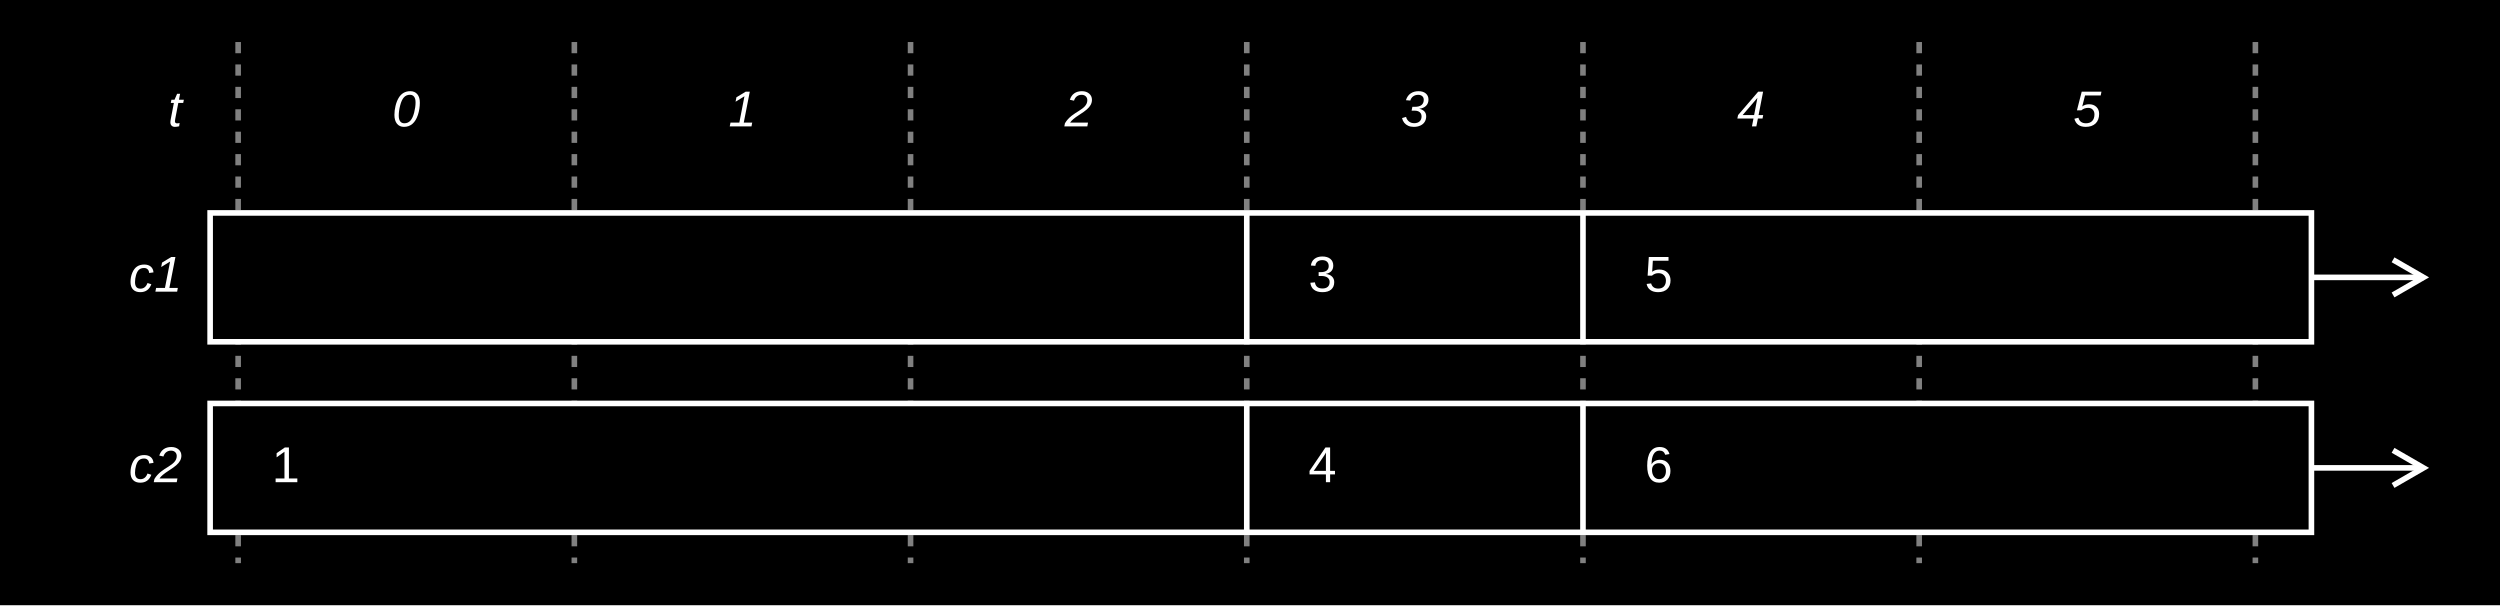
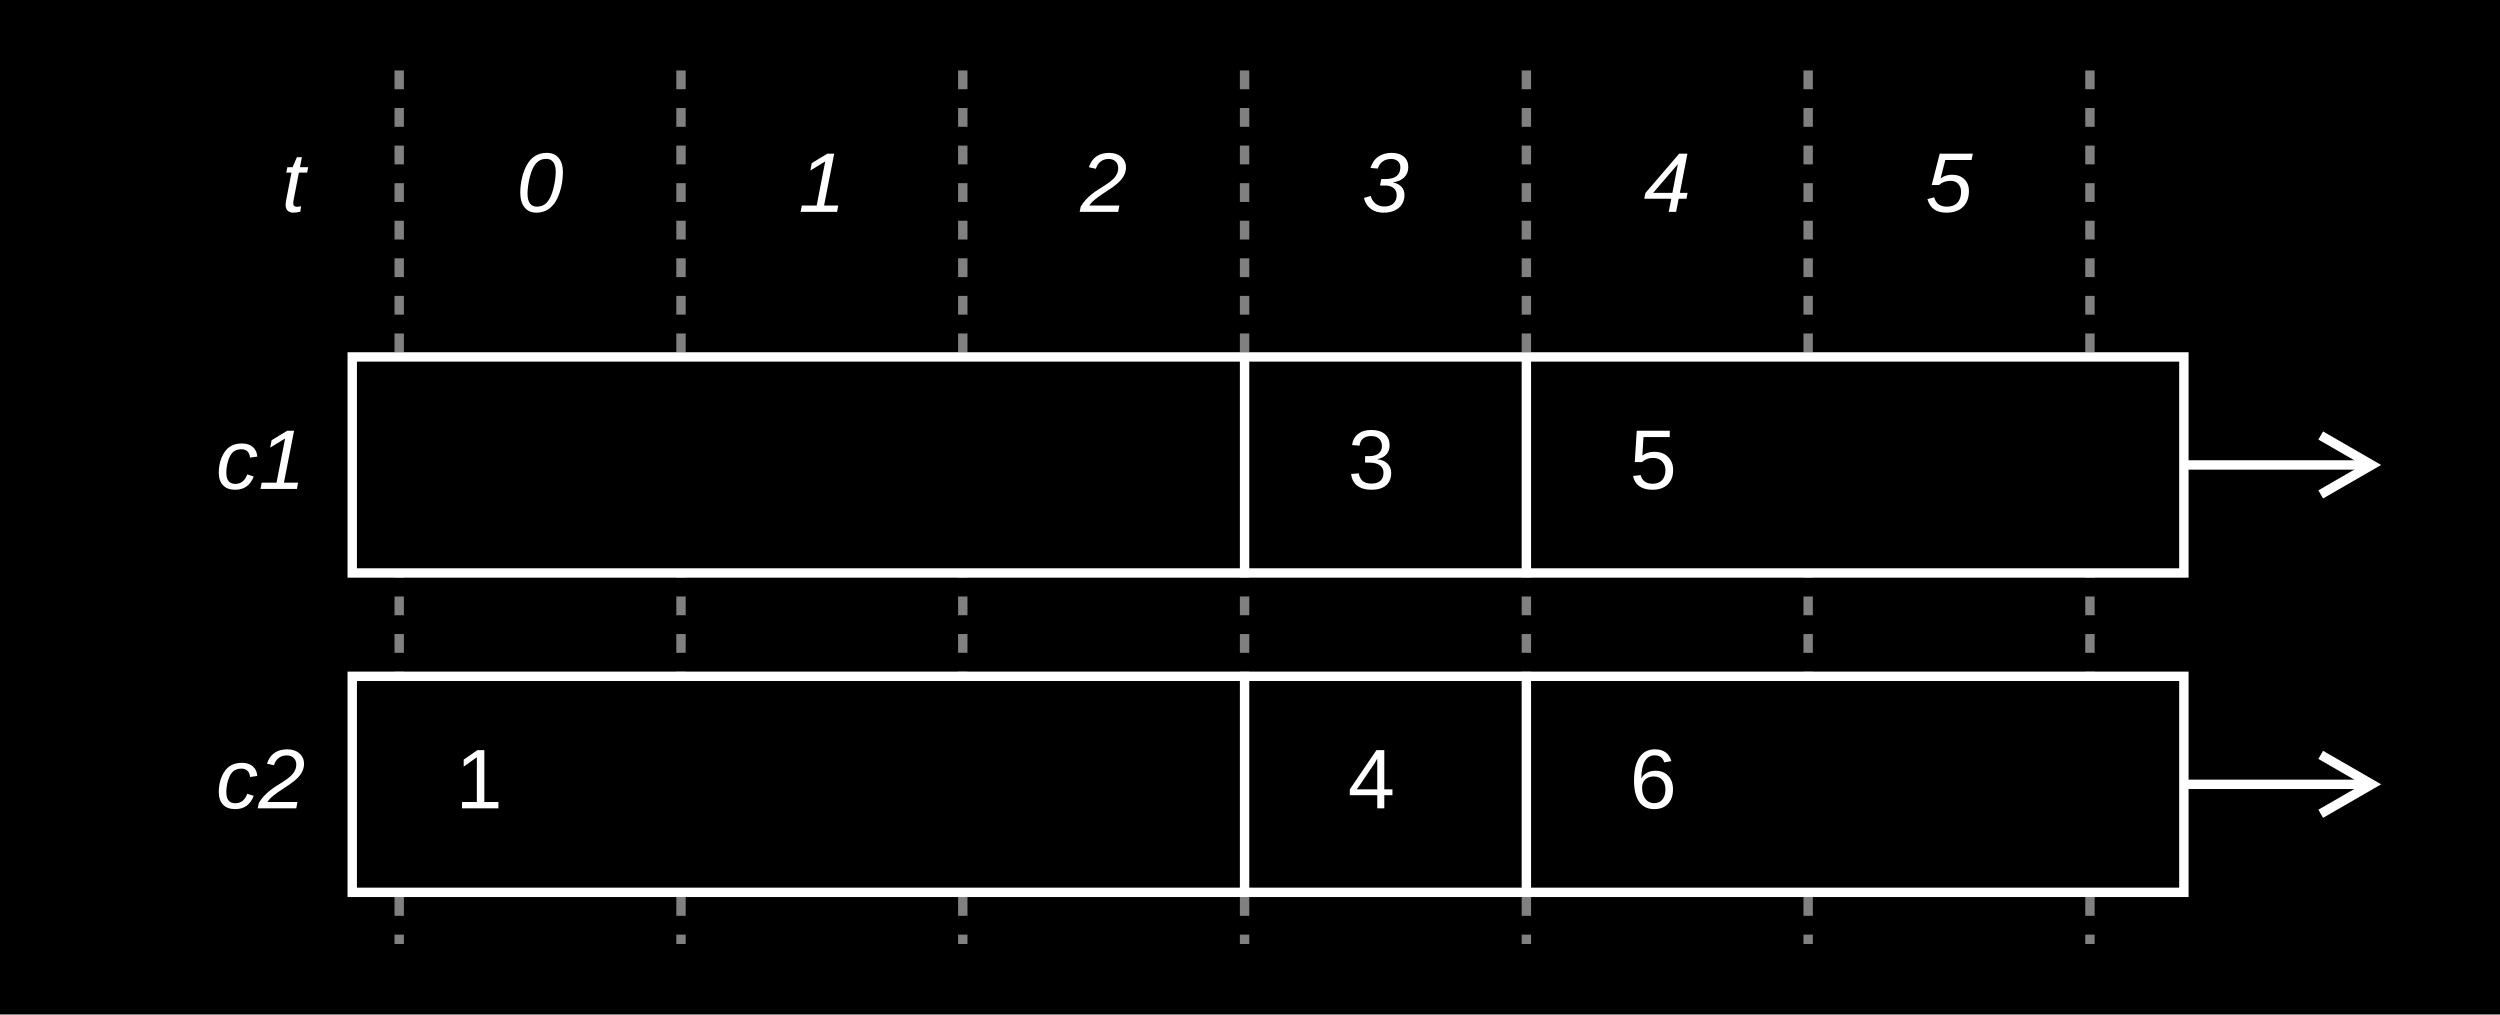
- <svg xmlns="http://www.w3.org/2000/svg" viewBox="0 0 892.309 216" width="892.309" height="216">
-   <rect x="0" y="0" width="892.309" height="216" fill="black" />
+ <svg xmlns="http://www.w3.org/2000/svg" viewBox="0 0 532.309 216" width="532.309" height="216">
+   <rect x="0" y="0" width="532.309" height="216" fill="black" />
  <g transform="translate(25 25)">
    <g>
      <line x1="60" y1="-10" x2="60" y2="176" stroke="rgba(255, 255, 255, 0.5)" stroke-width="2" stroke-dasharray="4" />
+       <line x1="120" y1="-10" x2="120" y2="176" stroke="rgba(255, 255, 255, 0.5)" stroke-width="2" stroke-dasharray="4" />
      <line x1="180" y1="-10" x2="180" y2="176" stroke="rgba(255, 255, 255, 0.5)" stroke-width="2" stroke-dasharray="4" />
+       <line x1="240" y1="-10" x2="240" y2="176" stroke="rgba(255, 255, 255, 0.5)" stroke-width="2" stroke-dasharray="4" />
      <line x1="300" y1="-10" x2="300" y2="176" stroke="rgba(255, 255, 255, 0.5)" stroke-width="2" stroke-dasharray="4" />
+       <line x1="360" y1="-10" x2="360" y2="176" stroke="rgba(255, 255, 255, 0.5)" stroke-width="2" stroke-dasharray="4" />
      <line x1="420" y1="-10" x2="420" y2="176" stroke="rgba(255, 255, 255, 0.5)" stroke-width="2" stroke-dasharray="4" />
-       <line x1="540" y1="-10" x2="540" y2="176" stroke="rgba(255, 255, 255, 0.5)" stroke-width="2" stroke-dasharray="4" />
-       <line x1="660" y1="-10" x2="660" y2="176" stroke="rgba(255, 255, 255, 0.5)" stroke-width="2" stroke-dasharray="4" />
-       <line x1="780" y1="-10" x2="780" y2="176" stroke="rgba(255, 255, 255, 0.5)" stroke-width="2" stroke-dasharray="4" />
    </g>
    <g>
      <text x="40" y="15" fill="white" font-family="Arial, Helvetica, sans-serif" font-size="18px" font-weight="normal" font-style="italic" dominant-baseline="middle" text-anchor="end">t</text>
-       <text x="120" y="15" fill="white" font-family="Arial, Helvetica, sans-serif" font-size="18px" font-weight="normal" font-style="italic" dominant-baseline="middle" text-anchor="middle">0</text>
-       <text x="240" y="15" fill="white" font-family="Arial, Helvetica, sans-serif" font-size="18px" font-weight="normal" font-style="italic" dominant-baseline="middle" text-anchor="middle">1</text>
-       <text x="360" y="15" fill="white" font-family="Arial, Helvetica, sans-serif" font-size="18px" font-weight="normal" font-style="italic" dominant-baseline="middle" text-anchor="middle">2</text>
-       <text x="480" y="15" fill="white" font-family="Arial, Helvetica, sans-serif" font-size="18px" font-weight="normal" font-style="italic" dominant-baseline="middle" text-anchor="middle">3</text>
-       <text x="600" y="15" fill="white" font-family="Arial, Helvetica, sans-serif" font-size="18px" font-weight="normal" font-style="italic" dominant-baseline="middle" text-anchor="middle">4</text>
-       <text x="720" y="15" fill="white" font-family="Arial, Helvetica, sans-serif" font-size="18px" font-weight="normal" font-style="italic" dominant-baseline="middle" text-anchor="middle">5</text>
+       <text x="90" y="15" fill="white" font-family="Arial, Helvetica, sans-serif" font-size="18px" font-weight="normal" font-style="italic" dominant-baseline="middle" text-anchor="middle">0</text>
+       <text x="150" y="15" fill="white" font-family="Arial, Helvetica, sans-serif" font-size="18px" font-weight="normal" font-style="italic" dominant-baseline="middle" text-anchor="middle">1</text>
+       <text x="210" y="15" fill="white" font-family="Arial, Helvetica, sans-serif" font-size="18px" font-weight="normal" font-style="italic" dominant-baseline="middle" text-anchor="middle">2</text>
+       <text x="270" y="15" fill="white" font-family="Arial, Helvetica, sans-serif" font-size="18px" font-weight="normal" font-style="italic" dominant-baseline="middle" text-anchor="middle">3</text>
+       <text x="330" y="15" fill="white" font-family="Arial, Helvetica, sans-serif" font-size="18px" font-weight="normal" font-style="italic" dominant-baseline="middle" text-anchor="middle">4</text>
+       <text x="390" y="15" fill="white" font-family="Arial, Helvetica, sans-serif" font-size="18px" font-weight="normal" font-style="italic" dominant-baseline="middle" text-anchor="middle">5</text>
    </g>
    <g transform="translate(0 50)">
-       <rect x="50" y="1" width="750" height="46" fill="black" stroke="white" stroke-width="2" />
-       <line x1="420" y1="1" x2="420" y2="47" stroke="white" stroke-width="2" />
-       <line x1="540" y1="1" x2="540" y2="47" stroke="white" stroke-width="2" />
-       <text x="442" y="24" fill="white" font-family="Arial, Helvetica, sans-serif" font-size="18px" font-weight="normal" font-style="normal" dominant-baseline="middle">3</text>
-       <text x="562" y="24" fill="white" font-family="Arial, Helvetica, sans-serif" font-size="18px" font-weight="normal" font-style="normal" dominant-baseline="middle">5</text>
-       <line x1="800" y1="24" x2="840" y2="24" stroke="white" stroke-width="2" />
-       <polyline points="830,18.226 840,24 830,29.774" fill="none" stroke="white" stroke-width="2" stroke-linecap="square" />
+       <rect x="50" y="1" width="390" height="46" fill="black" stroke="white" stroke-width="2" />
+       <line x1="240" y1="1" x2="240" y2="47" stroke="white" stroke-width="2" />
+       <line x1="300" y1="1" x2="300" y2="47" stroke="white" stroke-width="2" />
+       <text x="262" y="24" fill="white" font-family="Arial, Helvetica, sans-serif" font-size="18px" font-weight="normal" font-style="normal" dominant-baseline="middle">3</text>
+       <text x="322" y="24" fill="white" font-family="Arial, Helvetica, sans-serif" font-size="18px" font-weight="normal" font-style="normal" dominant-baseline="middle">5</text>
+       <line x1="440" y1="24" x2="480" y2="24" stroke="white" stroke-width="2" />
+       <polyline points="470,18.226 480,24 470,29.774" fill="none" stroke="white" stroke-width="2" stroke-linecap="square" />
      <text x="40" y="24" fill="white" font-family="Arial, Helvetica, sans-serif" font-size="18px" font-weight="normal" font-style="italic" dominant-baseline="middle" text-anchor="end">c1</text>
    </g>
    <g transform="translate(0 118)">
-       <rect x="50" y="1" width="750" height="46" fill="black" stroke="white" stroke-width="2" />
-       <line x1="420" y1="1" x2="420" y2="47" stroke="white" stroke-width="2" />
-       <line x1="540" y1="1" x2="540" y2="47" stroke="white" stroke-width="2" />
+       <rect x="50" y="1" width="390" height="46" fill="black" stroke="white" stroke-width="2" />
+       <line x1="240" y1="1" x2="240" y2="47" stroke="white" stroke-width="2" />
+       <line x1="300" y1="1" x2="300" y2="47" stroke="white" stroke-width="2" />
      <text x="72" y="24" fill="white" font-family="Arial, Helvetica, sans-serif" font-size="18px" font-weight="normal" font-style="normal" dominant-baseline="middle">1</text>
-       <text x="442" y="24" fill="white" font-family="Arial, Helvetica, sans-serif" font-size="18px" font-weight="normal" font-style="normal" dominant-baseline="middle">4</text>
-       <text x="562" y="24" fill="white" font-family="Arial, Helvetica, sans-serif" font-size="18px" font-weight="normal" font-style="normal" dominant-baseline="middle">6</text>
-       <line x1="800" y1="24" x2="840" y2="24" stroke="white" stroke-width="2" />
-       <polyline points="830,18.226 840,24 830,29.774" fill="none" stroke="white" stroke-width="2" stroke-linecap="square" />
+       <text x="262" y="24" fill="white" font-family="Arial, Helvetica, sans-serif" font-size="18px" font-weight="normal" font-style="normal" dominant-baseline="middle">4</text>
+       <text x="322" y="24" fill="white" font-family="Arial, Helvetica, sans-serif" font-size="18px" font-weight="normal" font-style="normal" dominant-baseline="middle">6</text>
+       <line x1="440" y1="24" x2="480" y2="24" stroke="white" stroke-width="2" />
+       <polyline points="470,18.226 480,24 470,29.774" fill="none" stroke="white" stroke-width="2" stroke-linecap="square" />
      <text x="40" y="24" fill="white" font-family="Arial, Helvetica, sans-serif" font-size="18px" font-weight="normal" font-style="italic" dominant-baseline="middle" text-anchor="end">c2</text>
    </g>
  </g>
</svg>
